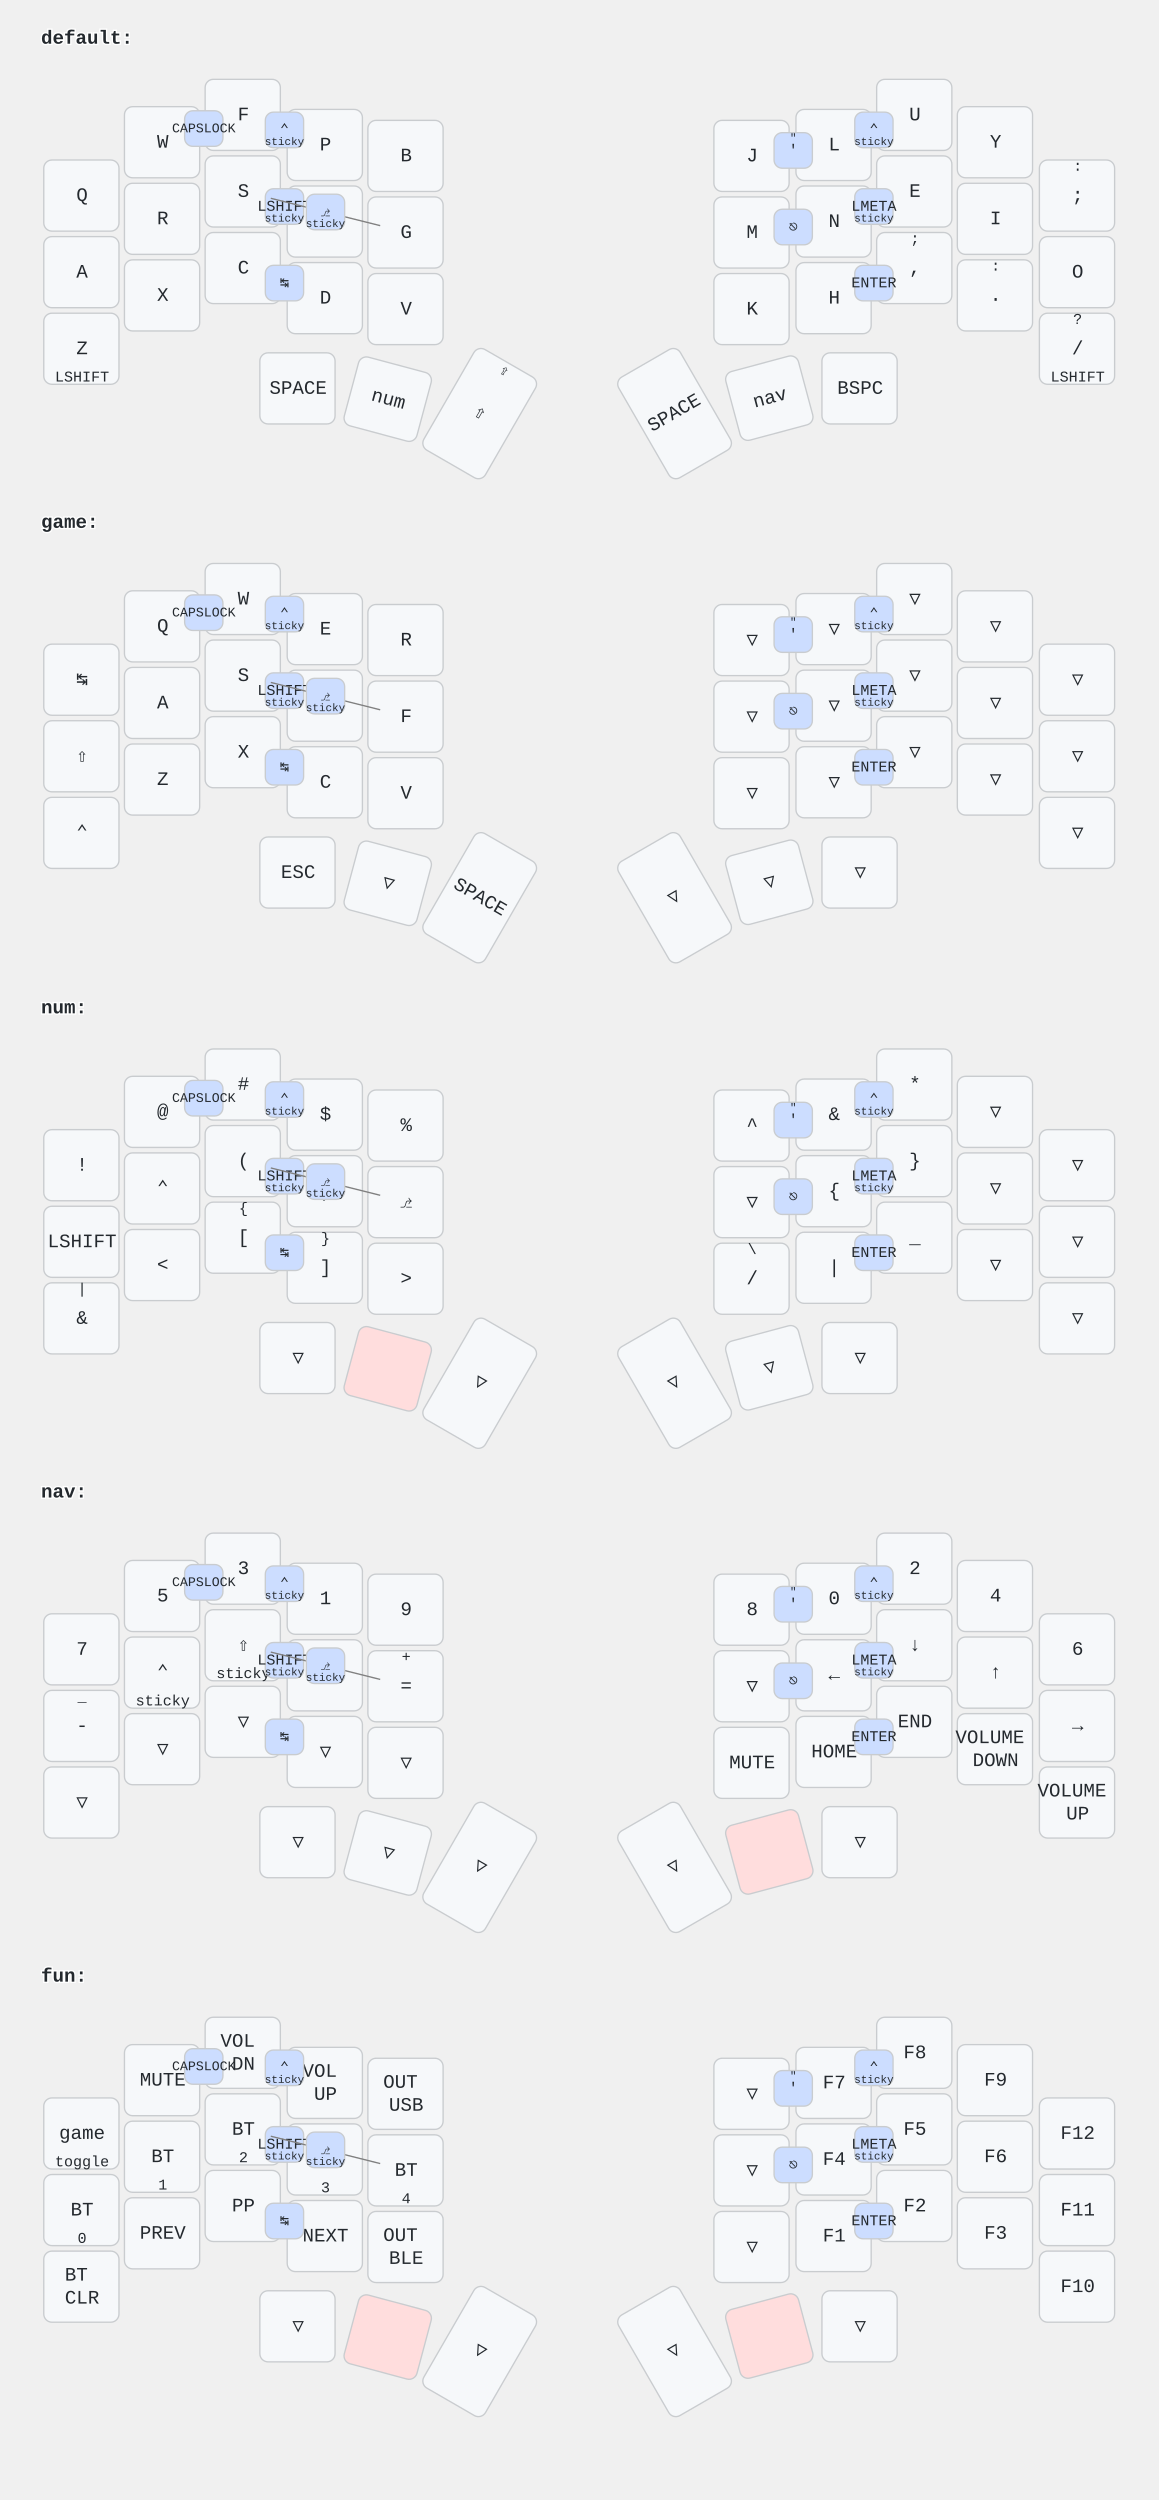
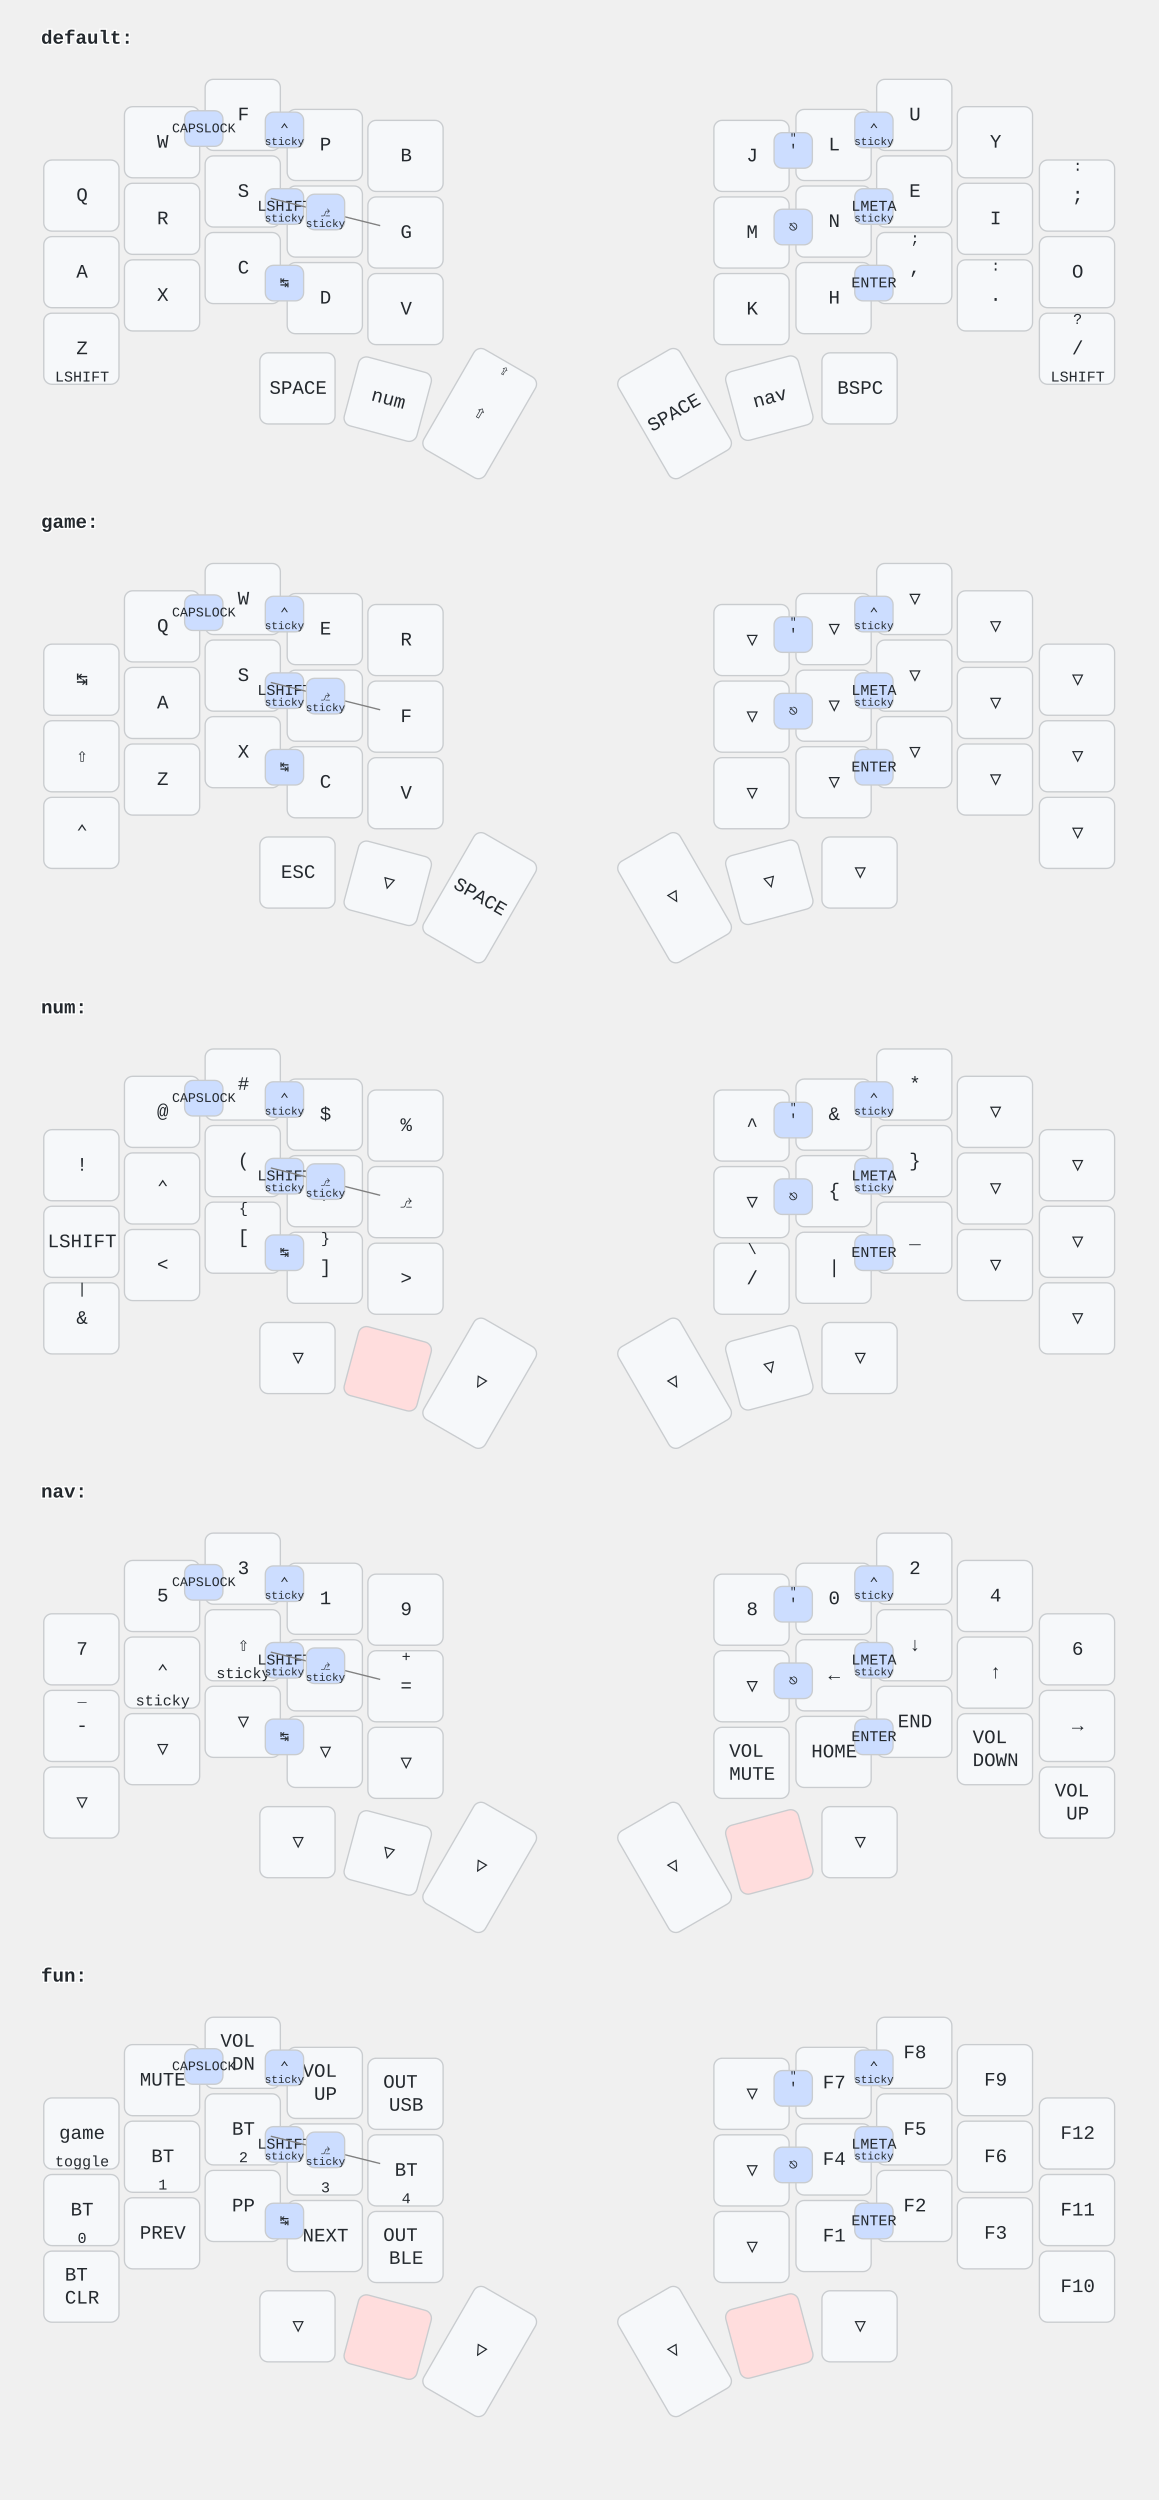
<svg xmlns="http://www.w3.org/2000/svg" width="847" height="1828" viewBox="0 0 847 1828" class="keymap">
  <style>/* font and background color specifications */
svg {
    font-family: SFMono-Regular,Consolas,Liberation Mono,Menlo,monospace;
    font-size: 14px;
    font-kerning: normal;
    text-rendering: optimizeLegibility;
    fill: #24292e;
}

/* default key styling */
rect {
    fill: #f6f8fa;
    stroke: #c9cccf;
    stroke-width: 1;
}

/* color accent for combo boxes */
rect.combo {
    fill: #cdf;
}

/* color accent for held keys */
rect.held, rect.combo.held {
    fill: #fdd;
}

/* color accent for ghost (optional) keys */
rect.ghost, rect.combo.ghost {
    fill: #ddd;
}

text {
    text-anchor: middle;
    dominant-baseline: middle;
}

/* styling for layer labels */
text.label {
    font-weight: bold;
    text-anchor: start;
    stroke: white;
    stroke-width: 2;
    paint-order: stroke;
}

/* styling for combo tap, and key hold/shifted label text */
text.combo, text.hold, text.shifted {
    font-size: 11px;
}

text.hold {
    text-anchor: middle;
    dominant-baseline: auto;
}

text.shifted {
    text-anchor: middle;
    dominant-baseline: hanging;
}

/* styling for hold/shifted label text in combo box */
text.combo.hold, text.combo.shifted {
    font-size: 8px;
}

/* styling for combo dendrons */
path {
    stroke-width: 1;
    stroke: gray;
    fill: none;
}
</style>
  <g transform="translate(30, 0)" class="layer-default">
    <text x="0" y="28" class="label" id="default">default:</text>
    <g transform="translate(0, 56)">
      <g transform="translate(30, 87)" class="key keypos-0">
        <rect rx="6" ry="6" x="-28" y="-26" width="55" height="52" class="key" />
        <text x="0" y="0" class="key tap">Q</text>
      </g>
      <g transform="translate(89, 48)" class="key keypos-1">
        <rect rx="6" ry="6" x="-28" y="-26" width="55" height="52" class="key" />
        <text x="0" y="0" class="key tap">W</text>
      </g>
      <g transform="translate(148, 28)" class="key keypos-2">
        <rect rx="6" ry="6" x="-28" y="-26" width="55" height="52" class="key" />
        <text x="0" y="0" class="key tap">F</text>
      </g>
      <g transform="translate(208, 50)" class="key keypos-3">
        <rect rx="6" ry="6" x="-28" y="-26" width="55" height="52" class="key" />
        <text x="0" y="0" class="key tap">P</text>
      </g>
      <g transform="translate(267, 58)" class="key keypos-4">
        <rect rx="6" ry="6" x="-28" y="-26" width="55" height="52" class="key" />
        <text x="0" y="0" class="key tap">B</text>
      </g>
      <g transform="translate(520, 58)" class="key keypos-5">
        <rect rx="6" ry="6" x="-28" y="-26" width="55" height="52" class="key" />
        <text x="0" y="0" class="key tap">J</text>
      </g>
      <g transform="translate(580, 50)" class="key keypos-6">
        <rect rx="6" ry="6" x="-28" y="-26" width="55" height="52" class="key" />
        <text x="0" y="0" class="key tap">L</text>
      </g>
      <g transform="translate(639, 28)" class="key keypos-7">
        <rect rx="6" ry="6" x="-28" y="-26" width="55" height="52" class="key" />
        <text x="0" y="0" class="key tap">U</text>
      </g>
      <g transform="translate(698, 48)" class="key keypos-8">
        <rect rx="6" ry="6" x="-28" y="-26" width="55" height="52" class="key" />
        <text x="0" y="0" class="key tap">Y</text>
      </g>
      <g transform="translate(758, 87)" class="key keypos-9">
        <rect rx="6" ry="6" x="-28" y="-26" width="55" height="52" class="key" />
        <text x="0" y="0" class="key tap">;</text>
        <text x="0" y="-24" class="key shifted">:</text>
      </g>
      <g transform="translate(30, 143)" class="key keypos-10">
        <rect rx="6" ry="6" x="-28" y="-26" width="55" height="52" class="key" />
        <text x="0" y="0" class="key tap">A</text>
      </g>
      <g transform="translate(89, 104)" class="key keypos-11">
        <rect rx="6" ry="6" x="-28" y="-26" width="55" height="52" class="key" />
        <text x="0" y="0" class="key tap">R</text>
      </g>
      <g transform="translate(148, 84)" class="key keypos-12">
        <rect rx="6" ry="6" x="-28" y="-26" width="55" height="52" class="key" />
        <text x="0" y="0" class="key tap">S</text>
      </g>
      <g transform="translate(208, 106)" class="key keypos-13">
        <rect rx="6" ry="6" x="-28" y="-26" width="55" height="52" class="key" />
        <text x="0" y="0" class="key tap">T</text>
      </g>
      <g transform="translate(267, 114)" class="key keypos-14">
        <rect rx="6" ry="6" x="-28" y="-26" width="55" height="52" class="key" />
        <text x="0" y="0" class="key tap">G</text>
      </g>
      <g transform="translate(520, 114)" class="key keypos-15">
        <rect rx="6" ry="6" x="-28" y="-26" width="55" height="52" class="key" />
        <text x="0" y="0" class="key tap">M</text>
      </g>
      <g transform="translate(580, 106)" class="key keypos-16">
        <rect rx="6" ry="6" x="-28" y="-26" width="55" height="52" class="key" />
        <text x="0" y="0" class="key tap">N</text>
      </g>
      <g transform="translate(639, 84)" class="key keypos-17">
        <rect rx="6" ry="6" x="-28" y="-26" width="55" height="52" class="key" />
        <text x="0" y="0" class="key tap">E</text>
      </g>
      <g transform="translate(698, 104)" class="key keypos-18">
        <rect rx="6" ry="6" x="-28" y="-26" width="55" height="52" class="key" />
        <text x="0" y="0" class="key tap">I</text>
      </g>
      <g transform="translate(758, 143)" class="key keypos-19">
        <rect rx="6" ry="6" x="-28" y="-26" width="55" height="52" class="key" />
        <text x="0" y="0" class="key tap">O</text>
      </g>
      <g transform="translate(30, 199)" class="key keypos-20">
        <rect rx="6" ry="6" x="-28" y="-26" width="55" height="52" class="key" />
        <text x="0" y="0" class="key tap">Z</text>
        <text x="0" y="24" class="key hold">LSHIFT</text>
      </g>
      <g transform="translate(89, 160)" class="key keypos-21">
        <rect rx="6" ry="6" x="-28" y="-26" width="55" height="52" class="key" />
        <text x="0" y="0" class="key tap">X</text>
      </g>
      <g transform="translate(148, 140)" class="key keypos-22">
        <rect rx="6" ry="6" x="-28" y="-26" width="55" height="52" class="key" />
        <text x="0" y="0" class="key tap">C</text>
      </g>
      <g transform="translate(208, 162)" class="key keypos-23">
        <rect rx="6" ry="6" x="-28" y="-26" width="55" height="52" class="key" />
        <text x="0" y="0" class="key tap">D</text>
      </g>
      <g transform="translate(267, 170)" class="key keypos-24">
        <rect rx="6" ry="6" x="-28" y="-26" width="55" height="52" class="key" />
        <text x="0" y="0" class="key tap">V</text>
      </g>
      <g transform="translate(520, 170)" class="key keypos-25">
        <rect rx="6" ry="6" x="-28" y="-26" width="55" height="52" class="key" />
        <text x="0" y="0" class="key tap">K</text>
      </g>
      <g transform="translate(580, 162)" class="key keypos-26">
        <rect rx="6" ry="6" x="-28" y="-26" width="55" height="52" class="key" />
        <text x="0" y="0" class="key tap">H</text>
      </g>
      <g transform="translate(639, 140)" class="key keypos-27">
        <rect rx="6" ry="6" x="-28" y="-26" width="55" height="52" class="key" />
        <text x="0" y="0" class="key tap">,</text>
        <text x="0" y="-24" class="key shifted">;</text>
      </g>
      <g transform="translate(698, 160)" class="key keypos-28">
        <rect rx="6" ry="6" x="-28" y="-26" width="55" height="52" class="key" />
        <text x="0" y="0" class="key tap">.</text>
        <text x="0" y="-24" class="key shifted">:</text>
      </g>
      <g transform="translate(758, 199)" class="key keypos-29">
        <rect rx="6" ry="6" x="-28" y="-26" width="55" height="52" class="key" />
        <text x="0" y="0" class="key tap">/</text>
        <text x="0" y="24" class="key hold">LSHIFT</text>
        <text x="0" y="-24" class="key shifted">?</text>
      </g>
      <g transform="translate(188, 228)" class="key keypos-30">
        <rect rx="6" ry="6" x="-28" y="-26" width="55" height="52" class="key" />
        <text x="0" y="0" class="key tap">SPACE</text>
      </g>
      <g transform="translate(254, 236) rotate(15.0)" class="key keypos-31">
        <rect rx="6" ry="6" x="-28" y="-26" width="55" height="52" class="key" />
        <a href="#num">
          <text x="0" y="0" class="key tap layer-activator">num</text>
        </a>
      </g>
      <g transform="translate(321, 246) rotate(30.0)" class="key keypos-32">
        <rect rx="6" ry="6" x="-26" y="-42" width="52" height="85" class="key" />
        <text x="0" y="0" class="key tap">⇧</text>
        <text x="0" y="-40" class="key shifted">⇪</text>
      </g>
      <g transform="translate(463, 246) rotate(-30.0)" class="key keypos-33">
        <rect rx="6" ry="6" x="-26" y="-42" width="52" height="85" class="key" />
        <text x="0" y="0" class="key tap">SPACE</text>
      </g>
      <g transform="translate(533, 235) rotate(-15.0)" class="key keypos-34">
        <rect rx="6" ry="6" x="-28" y="-26" width="55" height="52" class="key" />
        <a href="#nav">
          <text x="0" y="0" class="key tap layer-activator">nav</text>
        </a>
      </g>
      <g transform="translate(599, 228)" class="key keypos-35">
        <rect rx="6" ry="6" x="-28" y="-26" width="55" height="52" class="key" />
        <text x="0" y="0" class="key tap">BSPC</text>
      </g>
      <g class="combo combopos-0">
        <rect rx="6" ry="6" x="536" y="41" width="28" height="26" class="combo" />
        <text x="550" y="54" class="combo tap">'</text>
        <text x="550" y="43" class="combo shifted">"</text>
      </g>
      <g class="combo combopos-1">
        <rect rx="6" ry="6" x="536" y="97" width="28" height="26" class="combo" />
        <text x="550" y="110" class="combo tap">⎋</text>
      </g>
      <g class="combo combopos-2">
        <rect rx="6" ry="6" x="595" y="82" width="28" height="26" class="combo" />
        <text x="609" y="95" class="combo tap">LMETA</text>
        <text x="609" y="106" class="combo hold">sticky</text>
      </g>
      <g class="combo combopos-3">
        <rect rx="6" ry="6" x="595" y="26" width="28" height="26" class="combo" />
        <text x="609" y="39" class="combo tap">⌃</text>
        <text x="609" y="50" class="combo hold">sticky</text>
      </g>
      <g class="combo combopos-4">
        <rect rx="6" ry="6" x="164" y="26" width="28" height="26" class="combo" />
        <text x="178" y="39" class="combo tap">⌃</text>
        <text x="178" y="50" class="combo hold">sticky</text>
      </g>
      <g class="combo combopos-5">
        <rect rx="6" ry="6" x="164" y="82" width="28" height="26" class="combo" />
        <text x="178" y="95" class="combo tap">LSHIFT</text>
        <text x="178" y="106" class="combo hold">sticky</text>
      </g>
      <g class="combo combopos-6">
        <rect rx="6" ry="6" x="595" y="138" width="28" height="26" class="combo" />
        <text x="609" y="151" class="combo tap">ENTER</text>
      </g>
      <g class="combo combopos-7">
        <rect rx="6" ry="6" x="164" y="138" width="28" height="26" class="combo" />
        <text x="178" y="151" class="combo tap">↹</text>
      </g>
      <g class="combo combopos-8">
        <rect rx="6" ry="6" x="105" y="25" width="28" height="26" class="combo" />
        <text x="119" y="38" class="combo tap">
          <tspan style="font-size: 88%">CAPSLOCK</tspan>
        </text>
      </g>
      <g class="combo combopos-9">
        <path d="M208,99 l-40,-10" class="combo" />
        <path d="M208,99 l40,10" class="combo" />
        <rect rx="6" ry="6" x="194" y="86" width="28" height="26" class="combo" />
        <text x="208" y="99" class="combo tap">⎇</text>
        <text x="208" y="110" class="combo hold">sticky</text>
      </g>
    </g>
  </g>
  <g transform="translate(30, 354)" class="layer-game">
    <text x="0" y="28" class="label" id="game">game:</text>
    <g transform="translate(0, 56)">
      <g transform="translate(30, 87)" class="key keypos-0">
        <rect rx="6" ry="6" x="-28" y="-26" width="55" height="52" class="key" />
        <text x="0" y="0" class="key tap">↹</text>
      </g>
      <g transform="translate(89, 48)" class="key keypos-1">
        <rect rx="6" ry="6" x="-28" y="-26" width="55" height="52" class="key" />
        <text x="0" y="0" class="key tap">Q</text>
      </g>
      <g transform="translate(148, 28)" class="key keypos-2">
        <rect rx="6" ry="6" x="-28" y="-26" width="55" height="52" class="key" />
        <text x="0" y="0" class="key tap">W</text>
      </g>
      <g transform="translate(208, 50)" class="key keypos-3">
        <rect rx="6" ry="6" x="-28" y="-26" width="55" height="52" class="key" />
        <text x="0" y="0" class="key tap">E</text>
      </g>
      <g transform="translate(267, 58)" class="key keypos-4">
        <rect rx="6" ry="6" x="-28" y="-26" width="55" height="52" class="key" />
        <text x="0" y="0" class="key tap">R</text>
      </g>
      <g transform="translate(520, 58)" class="key trans keypos-5">
        <rect rx="6" ry="6" x="-28" y="-26" width="55" height="52" class="key trans" />
        <text x="0" y="0" class="key trans tap">▽</text>
      </g>
      <g transform="translate(580, 50)" class="key trans keypos-6">
        <rect rx="6" ry="6" x="-28" y="-26" width="55" height="52" class="key trans" />
        <text x="0" y="0" class="key trans tap">▽</text>
      </g>
      <g transform="translate(639, 28)" class="key trans keypos-7">
        <rect rx="6" ry="6" x="-28" y="-26" width="55" height="52" class="key trans" />
        <text x="0" y="0" class="key trans tap">▽</text>
      </g>
      <g transform="translate(698, 48)" class="key trans keypos-8">
        <rect rx="6" ry="6" x="-28" y="-26" width="55" height="52" class="key trans" />
        <text x="0" y="0" class="key trans tap">▽</text>
      </g>
      <g transform="translate(758, 87)" class="key trans keypos-9">
        <rect rx="6" ry="6" x="-28" y="-26" width="55" height="52" class="key trans" />
        <text x="0" y="0" class="key trans tap">▽</text>
      </g>
      <g transform="translate(30, 143)" class="key keypos-10">
        <rect rx="6" ry="6" x="-28" y="-26" width="55" height="52" class="key" />
        <text x="0" y="0" class="key tap">⇧</text>
      </g>
      <g transform="translate(89, 104)" class="key keypos-11">
        <rect rx="6" ry="6" x="-28" y="-26" width="55" height="52" class="key" />
        <text x="0" y="0" class="key tap">A</text>
      </g>
      <g transform="translate(148, 84)" class="key keypos-12">
        <rect rx="6" ry="6" x="-28" y="-26" width="55" height="52" class="key" />
        <text x="0" y="0" class="key tap">S</text>
      </g>
      <g transform="translate(208, 106)" class="key keypos-13">
        <rect rx="6" ry="6" x="-28" y="-26" width="55" height="52" class="key" />
        <text x="0" y="0" class="key tap">D</text>
      </g>
      <g transform="translate(267, 114)" class="key keypos-14">
        <rect rx="6" ry="6" x="-28" y="-26" width="55" height="52" class="key" />
        <text x="0" y="0" class="key tap">F</text>
      </g>
      <g transform="translate(520, 114)" class="key trans keypos-15">
        <rect rx="6" ry="6" x="-28" y="-26" width="55" height="52" class="key trans" />
        <text x="0" y="0" class="key trans tap">▽</text>
      </g>
      <g transform="translate(580, 106)" class="key trans keypos-16">
        <rect rx="6" ry="6" x="-28" y="-26" width="55" height="52" class="key trans" />
        <text x="0" y="0" class="key trans tap">▽</text>
      </g>
      <g transform="translate(639, 84)" class="key trans keypos-17">
        <rect rx="6" ry="6" x="-28" y="-26" width="55" height="52" class="key trans" />
        <text x="0" y="0" class="key trans tap">▽</text>
      </g>
      <g transform="translate(698, 104)" class="key trans keypos-18">
        <rect rx="6" ry="6" x="-28" y="-26" width="55" height="52" class="key trans" />
        <text x="0" y="0" class="key trans tap">▽</text>
      </g>
      <g transform="translate(758, 143)" class="key trans keypos-19">
        <rect rx="6" ry="6" x="-28" y="-26" width="55" height="52" class="key trans" />
        <text x="0" y="0" class="key trans tap">▽</text>
      </g>
      <g transform="translate(30, 199)" class="key keypos-20">
        <rect rx="6" ry="6" x="-28" y="-26" width="55" height="52" class="key" />
        <text x="0" y="0" class="key tap">⌃</text>
      </g>
      <g transform="translate(89, 160)" class="key keypos-21">
        <rect rx="6" ry="6" x="-28" y="-26" width="55" height="52" class="key" />
        <text x="0" y="0" class="key tap">Z</text>
      </g>
      <g transform="translate(148, 140)" class="key keypos-22">
        <rect rx="6" ry="6" x="-28" y="-26" width="55" height="52" class="key" />
        <text x="0" y="0" class="key tap">X</text>
      </g>
      <g transform="translate(208, 162)" class="key keypos-23">
        <rect rx="6" ry="6" x="-28" y="-26" width="55" height="52" class="key" />
        <text x="0" y="0" class="key tap">C</text>
      </g>
      <g transform="translate(267, 170)" class="key keypos-24">
        <rect rx="6" ry="6" x="-28" y="-26" width="55" height="52" class="key" />
        <text x="0" y="0" class="key tap">V</text>
      </g>
      <g transform="translate(520, 170)" class="key trans keypos-25">
        <rect rx="6" ry="6" x="-28" y="-26" width="55" height="52" class="key trans" />
        <text x="0" y="0" class="key trans tap">▽</text>
      </g>
      <g transform="translate(580, 162)" class="key trans keypos-26">
        <rect rx="6" ry="6" x="-28" y="-26" width="55" height="52" class="key trans" />
        <text x="0" y="0" class="key trans tap">▽</text>
      </g>
      <g transform="translate(639, 140)" class="key trans keypos-27">
        <rect rx="6" ry="6" x="-28" y="-26" width="55" height="52" class="key trans" />
        <text x="0" y="0" class="key trans tap">▽</text>
      </g>
      <g transform="translate(698, 160)" class="key trans keypos-28">
        <rect rx="6" ry="6" x="-28" y="-26" width="55" height="52" class="key trans" />
        <text x="0" y="0" class="key trans tap">▽</text>
      </g>
      <g transform="translate(758, 199)" class="key trans keypos-29">
        <rect rx="6" ry="6" x="-28" y="-26" width="55" height="52" class="key trans" />
        <text x="0" y="0" class="key trans tap">▽</text>
      </g>
      <g transform="translate(188, 228)" class="key keypos-30">
        <rect rx="6" ry="6" x="-28" y="-26" width="55" height="52" class="key" />
        <text x="0" y="0" class="key tap">ESC</text>
      </g>
      <g transform="translate(254, 236) rotate(15.0)" class="key trans keypos-31">
        <rect rx="6" ry="6" x="-28" y="-26" width="55" height="52" class="key trans" />
        <text x="0" y="0" class="key trans tap">▽</text>
      </g>
      <g transform="translate(321, 246) rotate(30.0)" class="key keypos-32">
        <rect rx="6" ry="6" x="-26" y="-42" width="52" height="85" class="key" />
        <text x="0" y="0" class="key tap">SPACE</text>
      </g>
      <g transform="translate(463, 246) rotate(-30.0)" class="key trans keypos-33">
        <rect rx="6" ry="6" x="-26" y="-42" width="52" height="85" class="key trans" />
        <text x="0" y="0" class="key trans tap">▽</text>
      </g>
      <g transform="translate(533, 235) rotate(-15.0)" class="key trans keypos-34">
        <rect rx="6" ry="6" x="-28" y="-26" width="55" height="52" class="key trans" />
        <text x="0" y="0" class="key trans tap">▽</text>
      </g>
      <g transform="translate(599, 228)" class="key trans keypos-35">
        <rect rx="6" ry="6" x="-28" y="-26" width="55" height="52" class="key trans" />
        <text x="0" y="0" class="key trans tap">▽</text>
      </g>
      <g class="combo combopos-0">
        <rect rx="6" ry="6" x="536" y="41" width="28" height="26" class="combo" />
        <text x="550" y="54" class="combo tap">'</text>
        <text x="550" y="43" class="combo shifted">"</text>
      </g>
      <g class="combo combopos-1">
        <rect rx="6" ry="6" x="536" y="97" width="28" height="26" class="combo" />
        <text x="550" y="110" class="combo tap">⎋</text>
      </g>
      <g class="combo combopos-2">
        <rect rx="6" ry="6" x="595" y="82" width="28" height="26" class="combo" />
        <text x="609" y="95" class="combo tap">LMETA</text>
        <text x="609" y="106" class="combo hold">sticky</text>
      </g>
      <g class="combo combopos-3">
        <rect rx="6" ry="6" x="595" y="26" width="28" height="26" class="combo" />
        <text x="609" y="39" class="combo tap">⌃</text>
        <text x="609" y="50" class="combo hold">sticky</text>
      </g>
      <g class="combo combopos-4">
        <rect rx="6" ry="6" x="164" y="26" width="28" height="26" class="combo" />
        <text x="178" y="39" class="combo tap">⌃</text>
        <text x="178" y="50" class="combo hold">sticky</text>
      </g>
      <g class="combo combopos-5">
        <rect rx="6" ry="6" x="164" y="82" width="28" height="26" class="combo" />
        <text x="178" y="95" class="combo tap">LSHIFT</text>
        <text x="178" y="106" class="combo hold">sticky</text>
      </g>
      <g class="combo combopos-6">
        <rect rx="6" ry="6" x="595" y="138" width="28" height="26" class="combo" />
        <text x="609" y="151" class="combo tap">ENTER</text>
      </g>
      <g class="combo combopos-7">
        <rect rx="6" ry="6" x="164" y="138" width="28" height="26" class="combo" />
        <text x="178" y="151" class="combo tap">↹</text>
      </g>
      <g class="combo combopos-8">
        <rect rx="6" ry="6" x="105" y="25" width="28" height="26" class="combo" />
        <text x="119" y="38" class="combo tap">
          <tspan style="font-size: 88%">CAPSLOCK</tspan>
        </text>
      </g>
      <g class="combo combopos-9">
        <path d="M208,99 l-40,-10" class="combo" />
        <path d="M208,99 l40,10" class="combo" />
        <rect rx="6" ry="6" x="194" y="86" width="28" height="26" class="combo" />
        <text x="208" y="99" class="combo tap">⎇</text>
        <text x="208" y="110" class="combo hold">sticky</text>
      </g>
    </g>
  </g>
  <g transform="translate(30, 709)" class="layer-num">
    <text x="0" y="28" class="label" id="num">num:</text>
    <g transform="translate(0, 56)">
      <g transform="translate(30, 87)" class="key keypos-0">
        <rect rx="6" ry="6" x="-28" y="-26" width="55" height="52" class="key" />
        <text x="0" y="0" class="key tap">!</text>
      </g>
      <g transform="translate(89, 48)" class="key keypos-1">
        <rect rx="6" ry="6" x="-28" y="-26" width="55" height="52" class="key" />
        <text x="0" y="0" class="key tap">@</text>
      </g>
      <g transform="translate(148, 28)" class="key keypos-2">
        <rect rx="6" ry="6" x="-28" y="-26" width="55" height="52" class="key" />
        <text x="0" y="0" class="key tap">#</text>
      </g>
      <g transform="translate(208, 50)" class="key keypos-3">
        <rect rx="6" ry="6" x="-28" y="-26" width="55" height="52" class="key" />
        <text x="0" y="0" class="key tap">$</text>
      </g>
      <g transform="translate(267, 58)" class="key keypos-4">
        <rect rx="6" ry="6" x="-28" y="-26" width="55" height="52" class="key" />
        <text x="0" y="0" class="key tap">%</text>
      </g>
      <g transform="translate(520, 58)" class="key keypos-5">
        <rect rx="6" ry="6" x="-28" y="-26" width="55" height="52" class="key" />
        <text x="0" y="0" class="key tap">^</text>
      </g>
      <g transform="translate(580, 50)" class="key keypos-6">
        <rect rx="6" ry="6" x="-28" y="-26" width="55" height="52" class="key" />
        <text x="0" y="0" class="key tap">&amp;</text>
      </g>
      <g transform="translate(639, 28)" class="key keypos-7">
        <rect rx="6" ry="6" x="-28" y="-26" width="55" height="52" class="key" />
        <text x="0" y="0" class="key tap">*</text>
      </g>
      <g transform="translate(698, 48)" class="key trans keypos-8">
        <rect rx="6" ry="6" x="-28" y="-26" width="55" height="52" class="key trans" />
        <text x="0" y="0" class="key trans tap">▽</text>
      </g>
      <g transform="translate(758, 87)" class="key trans keypos-9">
        <rect rx="6" ry="6" x="-28" y="-26" width="55" height="52" class="key trans" />
        <text x="0" y="0" class="key trans tap">▽</text>
      </g>
      <g transform="translate(30, 143)" class="key keypos-10">
        <rect rx="6" ry="6" x="-28" y="-26" width="55" height="52" class="key" />
        <text x="0" y="0" class="key tap">LSHIFT</text>
      </g>
      <g transform="translate(89, 104)" class="key keypos-11">
        <rect rx="6" ry="6" x="-28" y="-26" width="55" height="52" class="key" />
        <text x="0" y="0" class="key tap">⌃</text>
      </g>
      <g transform="translate(148, 84)" class="key keypos-12">
        <rect rx="6" ry="6" x="-28" y="-26" width="55" height="52" class="key" />
        <text x="0" y="0" class="key tap">(</text>
      </g>
      <g transform="translate(208, 106)" class="key keypos-13">
        <rect rx="6" ry="6" x="-28" y="-26" width="55" height="52" class="key" />
        <text x="0" y="0" class="key tap">)</text>
      </g>
      <g transform="translate(267, 114)" class="key keypos-14">
        <rect rx="6" ry="6" x="-28" y="-26" width="55" height="52" class="key" />
        <text x="0" y="0" class="key tap">⎇</text>
      </g>
      <g transform="translate(520, 114)" class="key trans keypos-15">
        <rect rx="6" ry="6" x="-28" y="-26" width="55" height="52" class="key trans" />
        <text x="0" y="0" class="key trans tap">▽</text>
      </g>
      <g transform="translate(580, 106)" class="key keypos-16">
        <rect rx="6" ry="6" x="-28" y="-26" width="55" height="52" class="key" />
        <text x="0" y="0" class="key tap">{</text>
      </g>
      <g transform="translate(639, 84)" class="key keypos-17">
        <rect rx="6" ry="6" x="-28" y="-26" width="55" height="52" class="key" />
        <text x="0" y="0" class="key tap">}</text>
      </g>
      <g transform="translate(698, 104)" class="key trans keypos-18">
        <rect rx="6" ry="6" x="-28" y="-26" width="55" height="52" class="key trans" />
        <text x="0" y="0" class="key trans tap">▽</text>
      </g>
      <g transform="translate(758, 143)" class="key trans keypos-19">
        <rect rx="6" ry="6" x="-28" y="-26" width="55" height="52" class="key trans" />
        <text x="0" y="0" class="key trans tap">▽</text>
      </g>
      <g transform="translate(30, 199)" class="key keypos-20">
        <rect rx="6" ry="6" x="-28" y="-26" width="55" height="52" class="key" />
        <text x="0" y="0" class="key tap">&amp;</text>
        <text x="0" y="-24" class="key shifted">|</text>
      </g>
      <g transform="translate(89, 160)" class="key keypos-21">
        <rect rx="6" ry="6" x="-28" y="-26" width="55" height="52" class="key" />
        <text x="0" y="0" class="key tap">&lt;</text>
      </g>
      <g transform="translate(148, 140)" class="key keypos-22">
        <rect rx="6" ry="6" x="-28" y="-26" width="55" height="52" class="key" />
        <text x="0" y="0" class="key tap">[</text>
        <text x="0" y="-24" class="key shifted">{</text>
      </g>
      <g transform="translate(208, 162)" class="key keypos-23">
        <rect rx="6" ry="6" x="-28" y="-26" width="55" height="52" class="key" />
        <text x="0" y="0" class="key tap">]</text>
        <text x="0" y="-24" class="key shifted">}</text>
      </g>
      <g transform="translate(267, 170)" class="key keypos-24">
        <rect rx="6" ry="6" x="-28" y="-26" width="55" height="52" class="key" />
        <text x="0" y="0" class="key tap">&gt;</text>
      </g>
      <g transform="translate(520, 170)" class="key keypos-25">
        <rect rx="6" ry="6" x="-28" y="-26" width="55" height="52" class="key" />
        <text x="0" y="0" class="key tap">/</text>
        <text x="0" y="-24" class="key shifted">\</text>
      </g>
      <g transform="translate(580, 162)" class="key keypos-26">
        <rect rx="6" ry="6" x="-28" y="-26" width="55" height="52" class="key" />
        <text x="0" y="0" class="key tap">|</text>
      </g>
      <g transform="translate(639, 140)" class="key keypos-27">
        <rect rx="6" ry="6" x="-28" y="-26" width="55" height="52" class="key" />
        <text x="0" y="0" class="key tap">_</text>
      </g>
      <g transform="translate(698, 160)" class="key trans keypos-28">
        <rect rx="6" ry="6" x="-28" y="-26" width="55" height="52" class="key trans" />
        <text x="0" y="0" class="key trans tap">▽</text>
      </g>
      <g transform="translate(758, 199)" class="key trans keypos-29">
        <rect rx="6" ry="6" x="-28" y="-26" width="55" height="52" class="key trans" />
        <text x="0" y="0" class="key trans tap">▽</text>
      </g>
      <g transform="translate(188, 228)" class="key trans keypos-30">
        <rect rx="6" ry="6" x="-28" y="-26" width="55" height="52" class="key trans" />
        <text x="0" y="0" class="key trans tap">▽</text>
      </g>
      <g transform="translate(254, 236) rotate(15.0)" class="key held keypos-31">
        <rect rx="6" ry="6" x="-28" y="-26" width="55" height="52" class="key held" />
      </g>
      <g transform="translate(321, 246) rotate(30.0)" class="key trans keypos-32">
        <rect rx="6" ry="6" x="-26" y="-42" width="52" height="85" class="key trans" />
        <text x="0" y="0" class="key trans tap">▽</text>
      </g>
      <g transform="translate(463, 246) rotate(-30.0)" class="key trans keypos-33">
        <rect rx="6" ry="6" x="-26" y="-42" width="52" height="85" class="key trans" />
        <text x="0" y="0" class="key trans tap">▽</text>
      </g>
      <g transform="translate(533, 235) rotate(-15.0)" class="key trans keypos-34">
        <rect rx="6" ry="6" x="-28" y="-26" width="55" height="52" class="key trans" />
        <text x="0" y="0" class="key trans tap">▽</text>
      </g>
      <g transform="translate(599, 228)" class="key trans keypos-35">
        <rect rx="6" ry="6" x="-28" y="-26" width="55" height="52" class="key trans" />
        <text x="0" y="0" class="key trans tap">▽</text>
      </g>
      <g class="combo combopos-0">
        <rect rx="6" ry="6" x="536" y="41" width="28" height="26" class="combo" />
        <text x="550" y="54" class="combo tap">'</text>
        <text x="550" y="43" class="combo shifted">"</text>
      </g>
      <g class="combo combopos-1">
        <rect rx="6" ry="6" x="536" y="97" width="28" height="26" class="combo" />
        <text x="550" y="110" class="combo tap">⎋</text>
      </g>
      <g class="combo combopos-2">
        <rect rx="6" ry="6" x="595" y="82" width="28" height="26" class="combo" />
        <text x="609" y="95" class="combo tap">LMETA</text>
        <text x="609" y="106" class="combo hold">sticky</text>
      </g>
      <g class="combo combopos-3">
        <rect rx="6" ry="6" x="595" y="26" width="28" height="26" class="combo" />
        <text x="609" y="39" class="combo tap">⌃</text>
        <text x="609" y="50" class="combo hold">sticky</text>
      </g>
      <g class="combo combopos-4">
        <rect rx="6" ry="6" x="164" y="26" width="28" height="26" class="combo" />
        <text x="178" y="39" class="combo tap">⌃</text>
        <text x="178" y="50" class="combo hold">sticky</text>
      </g>
      <g class="combo combopos-5">
        <rect rx="6" ry="6" x="164" y="82" width="28" height="26" class="combo" />
        <text x="178" y="95" class="combo tap">LSHIFT</text>
        <text x="178" y="106" class="combo hold">sticky</text>
      </g>
      <g class="combo combopos-6">
        <rect rx="6" ry="6" x="595" y="138" width="28" height="26" class="combo" />
        <text x="609" y="151" class="combo tap">ENTER</text>
      </g>
      <g class="combo combopos-7">
        <rect rx="6" ry="6" x="164" y="138" width="28" height="26" class="combo" />
        <text x="178" y="151" class="combo tap">↹</text>
      </g>
      <g class="combo combopos-8">
        <rect rx="6" ry="6" x="105" y="25" width="28" height="26" class="combo" />
        <text x="119" y="38" class="combo tap">
          <tspan style="font-size: 88%">CAPSLOCK</tspan>
        </text>
      </g>
      <g class="combo combopos-9">
        <path d="M208,99 l-40,-10" class="combo" />
        <path d="M208,99 l40,10" class="combo" />
        <rect rx="6" ry="6" x="194" y="86" width="28" height="26" class="combo" />
        <text x="208" y="99" class="combo tap">⎇</text>
        <text x="208" y="110" class="combo hold">sticky</text>
      </g>
    </g>
  </g>
  <g transform="translate(30, 1063)" class="layer-nav">
    <text x="0" y="28" class="label" id="nav">nav:</text>
    <g transform="translate(0, 56)">
      <g transform="translate(30, 87)" class="key keypos-0">
        <rect rx="6" ry="6" x="-28" y="-26" width="55" height="52" class="key" />
        <text x="0" y="0" class="key tap">7</text>
      </g>
      <g transform="translate(89, 48)" class="key keypos-1">
        <rect rx="6" ry="6" x="-28" y="-26" width="55" height="52" class="key" />
        <text x="0" y="0" class="key tap">5</text>
      </g>
      <g transform="translate(148, 28)" class="key keypos-2">
        <rect rx="6" ry="6" x="-28" y="-26" width="55" height="52" class="key" />
        <text x="0" y="0" class="key tap">3</text>
      </g>
      <g transform="translate(208, 50)" class="key keypos-3">
        <rect rx="6" ry="6" x="-28" y="-26" width="55" height="52" class="key" />
        <text x="0" y="0" class="key tap">1</text>
      </g>
      <g transform="translate(267, 58)" class="key keypos-4">
        <rect rx="6" ry="6" x="-28" y="-26" width="55" height="52" class="key" />
        <text x="0" y="0" class="key tap">9</text>
      </g>
      <g transform="translate(520, 58)" class="key keypos-5">
        <rect rx="6" ry="6" x="-28" y="-26" width="55" height="52" class="key" />
        <text x="0" y="0" class="key tap">8</text>
      </g>
      <g transform="translate(580, 50)" class="key keypos-6">
        <rect rx="6" ry="6" x="-28" y="-26" width="55" height="52" class="key" />
        <text x="0" y="0" class="key tap">0</text>
      </g>
      <g transform="translate(639, 28)" class="key keypos-7">
        <rect rx="6" ry="6" x="-28" y="-26" width="55" height="52" class="key" />
        <text x="0" y="0" class="key tap">2</text>
      </g>
      <g transform="translate(698, 48)" class="key keypos-8">
        <rect rx="6" ry="6" x="-28" y="-26" width="55" height="52" class="key" />
        <text x="0" y="0" class="key tap">4</text>
      </g>
      <g transform="translate(758, 87)" class="key keypos-9">
        <rect rx="6" ry="6" x="-28" y="-26" width="55" height="52" class="key" />
        <text x="0" y="0" class="key tap">6</text>
      </g>
      <g transform="translate(30, 143)" class="key keypos-10">
        <rect rx="6" ry="6" x="-28" y="-26" width="55" height="52" class="key" />
        <text x="0" y="0" class="key tap">-</text>
        <text x="0" y="-24" class="key shifted">_</text>
      </g>
      <g transform="translate(89, 104)" class="key keypos-11">
        <rect rx="6" ry="6" x="-28" y="-26" width="55" height="52" class="key" />
        <text x="0" y="0" class="key tap">⌃</text>
        <text x="0" y="24" class="key hold">sticky</text>
      </g>
      <g transform="translate(148, 84)" class="key keypos-12">
        <rect rx="6" ry="6" x="-28" y="-26" width="55" height="52" class="key" />
        <text x="0" y="0" class="key tap">⇧</text>
        <text x="0" y="24" class="key hold">sticky</text>
      </g>
      <g transform="translate(208, 106)" class="key keypos-13">
        <rect rx="6" ry="6" x="-28" y="-26" width="55" height="52" class="key" />
        <text x="0" y="0" class="key tap">+</text>
      </g>
      <g transform="translate(267, 114)" class="key keypos-14">
        <rect rx="6" ry="6" x="-28" y="-26" width="55" height="52" class="key" />
        <text x="0" y="0" class="key tap">=</text>
        <text x="0" y="-24" class="key shifted">+</text>
      </g>
      <g transform="translate(520, 114)" class="key trans keypos-15">
        <rect rx="6" ry="6" x="-28" y="-26" width="55" height="52" class="key trans" />
        <text x="0" y="0" class="key trans tap">▽</text>
      </g>
      <g transform="translate(580, 106)" class="key keypos-16">
        <rect rx="6" ry="6" x="-28" y="-26" width="55" height="52" class="key" />
        <text x="0" y="0" class="key tap">←</text>
      </g>
      <g transform="translate(639, 84)" class="key keypos-17">
        <rect rx="6" ry="6" x="-28" y="-26" width="55" height="52" class="key" />
        <text x="0" y="0" class="key tap">↓</text>
      </g>
      <g transform="translate(698, 104)" class="key keypos-18">
        <rect rx="6" ry="6" x="-28" y="-26" width="55" height="52" class="key" />
        <text x="0" y="0" class="key tap">↑</text>
      </g>
      <g transform="translate(758, 143)" class="key keypos-19">
        <rect rx="6" ry="6" x="-28" y="-26" width="55" height="52" class="key" />
        <text x="0" y="0" class="key tap">→</text>
      </g>
      <g transform="translate(30, 199)" class="key trans keypos-20">
        <rect rx="6" ry="6" x="-28" y="-26" width="55" height="52" class="key trans" />
        <text x="0" y="0" class="key trans tap">▽</text>
      </g>
      <g transform="translate(89, 160)" class="key trans keypos-21">
        <rect rx="6" ry="6" x="-28" y="-26" width="55" height="52" class="key trans" />
        <text x="0" y="0" class="key trans tap">▽</text>
      </g>
      <g transform="translate(148, 140)" class="key trans keypos-22">
        <rect rx="6" ry="6" x="-28" y="-26" width="55" height="52" class="key trans" />
        <text x="0" y="0" class="key trans tap">▽</text>
      </g>
      <g transform="translate(208, 162)" class="key trans keypos-23">
        <rect rx="6" ry="6" x="-28" y="-26" width="55" height="52" class="key trans" />
        <text x="0" y="0" class="key trans tap">▽</text>
      </g>
      <g transform="translate(267, 170)" class="key trans keypos-24">
        <rect rx="6" ry="6" x="-28" y="-26" width="55" height="52" class="key trans" />
        <text x="0" y="0" class="key trans tap">▽</text>
      </g>
      <g transform="translate(520, 170)" class="key keypos-25">
        <rect rx="6" ry="6" x="-28" y="-26" width="55" height="52" class="key" />
-         <text x="0" y="0" class="key tap">MUTE</text>
+         <text x="0" y="0" class="key tap">
+           <tspan x="0" dy="-0.6em">VOL</tspan>
+           <tspan x="0" dy="1.2em">MUTE</tspan>
+         </text>
      </g>
      <g transform="translate(580, 162)" class="key keypos-26">
        <rect rx="6" ry="6" x="-28" y="-26" width="55" height="52" class="key" />
        <text x="0" y="0" class="key tap">HOME</text>
      </g>
      <g transform="translate(639, 140)" class="key keypos-27">
        <rect rx="6" ry="6" x="-28" y="-26" width="55" height="52" class="key" />
        <text x="0" y="0" class="key tap">END</text>
      </g>
      <g transform="translate(698, 160)" class="key keypos-28">
        <rect rx="6" ry="6" x="-28" y="-26" width="55" height="52" class="key" />
        <text x="0" y="0" class="key tap">
-           <tspan x="0" dy="-0.6em">VOLUME</tspan>
+           <tspan x="0" dy="-0.6em">VOL</tspan>
          <tspan x="0" dy="1.2em">DOWN</tspan>
        </text>
      </g>
      <g transform="translate(758, 199)" class="key keypos-29">
        <rect rx="6" ry="6" x="-28" y="-26" width="55" height="52" class="key" />
        <text x="0" y="0" class="key tap">
-           <tspan x="0" dy="-0.6em">VOLUME</tspan>
+           <tspan x="0" dy="-0.6em">VOL</tspan>
          <tspan x="0" dy="1.2em">UP</tspan>
        </text>
      </g>
      <g transform="translate(188, 228)" class="key trans keypos-30">
        <rect rx="6" ry="6" x="-28" y="-26" width="55" height="52" class="key trans" />
        <text x="0" y="0" class="key trans tap">▽</text>
      </g>
      <g transform="translate(254, 236) rotate(15.0)" class="key trans keypos-31">
        <rect rx="6" ry="6" x="-28" y="-26" width="55" height="52" class="key trans" />
        <text x="0" y="0" class="key trans tap">▽</text>
      </g>
      <g transform="translate(321, 246) rotate(30.0)" class="key trans keypos-32">
        <rect rx="6" ry="6" x="-26" y="-42" width="52" height="85" class="key trans" />
        <text x="0" y="0" class="key trans tap">▽</text>
      </g>
      <g transform="translate(463, 246) rotate(-30.0)" class="key trans keypos-33">
        <rect rx="6" ry="6" x="-26" y="-42" width="52" height="85" class="key trans" />
        <text x="0" y="0" class="key trans tap">▽</text>
      </g>
      <g transform="translate(533, 235) rotate(-15.0)" class="key held keypos-34">
        <rect rx="6" ry="6" x="-28" y="-26" width="55" height="52" class="key held" />
      </g>
      <g transform="translate(599, 228)" class="key trans keypos-35">
        <rect rx="6" ry="6" x="-28" y="-26" width="55" height="52" class="key trans" />
        <text x="0" y="0" class="key trans tap">▽</text>
      </g>
      <g class="combo combopos-0">
        <rect rx="6" ry="6" x="536" y="41" width="28" height="26" class="combo" />
        <text x="550" y="54" class="combo tap">'</text>
        <text x="550" y="43" class="combo shifted">"</text>
      </g>
      <g class="combo combopos-1">
        <rect rx="6" ry="6" x="536" y="97" width="28" height="26" class="combo" />
        <text x="550" y="110" class="combo tap">⎋</text>
      </g>
      <g class="combo combopos-2">
        <rect rx="6" ry="6" x="595" y="82" width="28" height="26" class="combo" />
        <text x="609" y="95" class="combo tap">LMETA</text>
        <text x="609" y="106" class="combo hold">sticky</text>
      </g>
      <g class="combo combopos-3">
        <rect rx="6" ry="6" x="595" y="26" width="28" height="26" class="combo" />
        <text x="609" y="39" class="combo tap">⌃</text>
        <text x="609" y="50" class="combo hold">sticky</text>
      </g>
      <g class="combo combopos-4">
        <rect rx="6" ry="6" x="164" y="26" width="28" height="26" class="combo" />
        <text x="178" y="39" class="combo tap">⌃</text>
        <text x="178" y="50" class="combo hold">sticky</text>
      </g>
      <g class="combo combopos-5">
        <rect rx="6" ry="6" x="164" y="82" width="28" height="26" class="combo" />
        <text x="178" y="95" class="combo tap">LSHIFT</text>
        <text x="178" y="106" class="combo hold">sticky</text>
      </g>
      <g class="combo combopos-6">
        <rect rx="6" ry="6" x="595" y="138" width="28" height="26" class="combo" />
        <text x="609" y="151" class="combo tap">ENTER</text>
      </g>
      <g class="combo combopos-7">
        <rect rx="6" ry="6" x="164" y="138" width="28" height="26" class="combo" />
        <text x="178" y="151" class="combo tap">↹</text>
      </g>
      <g class="combo combopos-8">
        <rect rx="6" ry="6" x="105" y="25" width="28" height="26" class="combo" />
        <text x="119" y="38" class="combo tap">
          <tspan style="font-size: 88%">CAPSLOCK</tspan>
        </text>
      </g>
      <g class="combo combopos-9">
        <path d="M208,99 l-40,-10" class="combo" />
        <path d="M208,99 l40,10" class="combo" />
        <rect rx="6" ry="6" x="194" y="86" width="28" height="26" class="combo" />
        <text x="208" y="99" class="combo tap">⎇</text>
        <text x="208" y="110" class="combo hold">sticky</text>
      </g>
    </g>
  </g>
  <g transform="translate(30, 1417)" class="layer-fun">
    <text x="0" y="28" class="label" id="fun">fun:</text>
    <g transform="translate(0, 56)">
      <g transform="translate(30, 87)" class="key keypos-0">
        <rect rx="6" ry="6" x="-28" y="-26" width="55" height="52" class="key" />
        <a href="#game">
          <text x="0" y="0" class="key tap layer-activator">game</text>
        </a>
        <text x="0" y="24" class="key hold">toggle</text>
      </g>
      <g transform="translate(89, 48)" class="key keypos-1">
        <rect rx="6" ry="6" x="-28" y="-26" width="55" height="52" class="key" />
        <text x="0" y="0" class="key tap">MUTE</text>
      </g>
      <g transform="translate(148, 28)" class="key keypos-2">
        <rect rx="6" ry="6" x="-28" y="-26" width="55" height="52" class="key" />
        <text x="0" y="0" class="key tap">
          <tspan x="0" dy="-0.6em">VOL</tspan>
          <tspan x="0" dy="1.2em">DN</tspan>
        </text>
      </g>
      <g transform="translate(208, 50)" class="key keypos-3">
        <rect rx="6" ry="6" x="-28" y="-26" width="55" height="52" class="key" />
        <text x="0" y="0" class="key tap">
          <tspan x="0" dy="-0.6em">VOL</tspan>
          <tspan x="0" dy="1.2em">UP</tspan>
        </text>
      </g>
      <g transform="translate(267, 58)" class="key keypos-4">
        <rect rx="6" ry="6" x="-28" y="-26" width="55" height="52" class="key" />
        <text x="0" y="0" class="key tap">
          <tspan x="0" dy="-0.6em">OUT</tspan>
          <tspan x="0" dy="1.2em">USB</tspan>
        </text>
      </g>
      <g transform="translate(520, 58)" class="key trans keypos-5">
        <rect rx="6" ry="6" x="-28" y="-26" width="55" height="52" class="key trans" />
        <text x="0" y="0" class="key trans tap">▽</text>
      </g>
      <g transform="translate(580, 50)" class="key keypos-6">
        <rect rx="6" ry="6" x="-28" y="-26" width="55" height="52" class="key" />
        <text x="0" y="0" class="key tap">F7</text>
      </g>
      <g transform="translate(639, 28)" class="key keypos-7">
        <rect rx="6" ry="6" x="-28" y="-26" width="55" height="52" class="key" />
        <text x="0" y="0" class="key tap">F8</text>
      </g>
      <g transform="translate(698, 48)" class="key keypos-8">
        <rect rx="6" ry="6" x="-28" y="-26" width="55" height="52" class="key" />
        <text x="0" y="0" class="key tap">F9</text>
      </g>
      <g transform="translate(758, 87)" class="key keypos-9">
        <rect rx="6" ry="6" x="-28" y="-26" width="55" height="52" class="key" />
        <text x="0" y="0" class="key tap">F12</text>
      </g>
      <g transform="translate(30, 143)" class="key keypos-10">
        <rect rx="6" ry="6" x="-28" y="-26" width="55" height="52" class="key" />
        <text x="0" y="0" class="key tap">BT</text>
        <text x="0" y="24" class="key hold">0</text>
      </g>
      <g transform="translate(89, 104)" class="key keypos-11">
        <rect rx="6" ry="6" x="-28" y="-26" width="55" height="52" class="key" />
        <text x="0" y="0" class="key tap">BT</text>
        <text x="0" y="24" class="key hold">1</text>
      </g>
      <g transform="translate(148, 84)" class="key keypos-12">
        <rect rx="6" ry="6" x="-28" y="-26" width="55" height="52" class="key" />
        <text x="0" y="0" class="key tap">BT</text>
        <text x="0" y="24" class="key hold">2</text>
      </g>
      <g transform="translate(208, 106)" class="key keypos-13">
        <rect rx="6" ry="6" x="-28" y="-26" width="55" height="52" class="key" />
        <text x="0" y="0" class="key tap">BT</text>
        <text x="0" y="24" class="key hold">3</text>
      </g>
      <g transform="translate(267, 114)" class="key keypos-14">
        <rect rx="6" ry="6" x="-28" y="-26" width="55" height="52" class="key" />
        <text x="0" y="0" class="key tap">BT</text>
        <text x="0" y="24" class="key hold">4</text>
      </g>
      <g transform="translate(520, 114)" class="key trans keypos-15">
        <rect rx="6" ry="6" x="-28" y="-26" width="55" height="52" class="key trans" />
        <text x="0" y="0" class="key trans tap">▽</text>
      </g>
      <g transform="translate(580, 106)" class="key keypos-16">
        <rect rx="6" ry="6" x="-28" y="-26" width="55" height="52" class="key" />
        <text x="0" y="0" class="key tap">F4</text>
      </g>
      <g transform="translate(639, 84)" class="key keypos-17">
        <rect rx="6" ry="6" x="-28" y="-26" width="55" height="52" class="key" />
        <text x="0" y="0" class="key tap">F5</text>
      </g>
      <g transform="translate(698, 104)" class="key keypos-18">
        <rect rx="6" ry="6" x="-28" y="-26" width="55" height="52" class="key" />
        <text x="0" y="0" class="key tap">F6</text>
      </g>
      <g transform="translate(758, 143)" class="key keypos-19">
        <rect rx="6" ry="6" x="-28" y="-26" width="55" height="52" class="key" />
        <text x="0" y="0" class="key tap">F11</text>
      </g>
      <g transform="translate(30, 199)" class="key keypos-20">
        <rect rx="6" ry="6" x="-28" y="-26" width="55" height="52" class="key" />
        <text x="0" y="0" class="key tap">
          <tspan x="0" dy="-0.6em">BT</tspan>
          <tspan x="0" dy="1.2em">CLR</tspan>
        </text>
      </g>
      <g transform="translate(89, 160)" class="key keypos-21">
        <rect rx="6" ry="6" x="-28" y="-26" width="55" height="52" class="key" />
        <text x="0" y="0" class="key tap">PREV</text>
      </g>
      <g transform="translate(148, 140)" class="key keypos-22">
        <rect rx="6" ry="6" x="-28" y="-26" width="55" height="52" class="key" />
        <text x="0" y="0" class="key tap">PP</text>
      </g>
      <g transform="translate(208, 162)" class="key keypos-23">
        <rect rx="6" ry="6" x="-28" y="-26" width="55" height="52" class="key" />
        <text x="0" y="0" class="key tap">NEXT</text>
      </g>
      <g transform="translate(267, 170)" class="key keypos-24">
        <rect rx="6" ry="6" x="-28" y="-26" width="55" height="52" class="key" />
        <text x="0" y="0" class="key tap">
          <tspan x="0" dy="-0.6em">OUT</tspan>
          <tspan x="0" dy="1.2em">BLE</tspan>
        </text>
      </g>
      <g transform="translate(520, 170)" class="key trans keypos-25">
        <rect rx="6" ry="6" x="-28" y="-26" width="55" height="52" class="key trans" />
        <text x="0" y="0" class="key trans tap">▽</text>
      </g>
      <g transform="translate(580, 162)" class="key keypos-26">
        <rect rx="6" ry="6" x="-28" y="-26" width="55" height="52" class="key" />
        <text x="0" y="0" class="key tap">F1</text>
      </g>
      <g transform="translate(639, 140)" class="key keypos-27">
        <rect rx="6" ry="6" x="-28" y="-26" width="55" height="52" class="key" />
        <text x="0" y="0" class="key tap">F2</text>
      </g>
      <g transform="translate(698, 160)" class="key keypos-28">
        <rect rx="6" ry="6" x="-28" y="-26" width="55" height="52" class="key" />
        <text x="0" y="0" class="key tap">F3</text>
      </g>
      <g transform="translate(758, 199)" class="key keypos-29">
        <rect rx="6" ry="6" x="-28" y="-26" width="55" height="52" class="key" />
        <text x="0" y="0" class="key tap">F10</text>
      </g>
      <g transform="translate(188, 228)" class="key trans keypos-30">
        <rect rx="6" ry="6" x="-28" y="-26" width="55" height="52" class="key trans" />
        <text x="0" y="0" class="key trans tap">▽</text>
      </g>
      <g transform="translate(254, 236) rotate(15.0)" class="key held keypos-31">
        <rect rx="6" ry="6" x="-28" y="-26" width="55" height="52" class="key held" />
      </g>
      <g transform="translate(321, 246) rotate(30.0)" class="key trans keypos-32">
        <rect rx="6" ry="6" x="-26" y="-42" width="52" height="85" class="key trans" />
        <text x="0" y="0" class="key trans tap">▽</text>
      </g>
      <g transform="translate(463, 246) rotate(-30.0)" class="key trans keypos-33">
        <rect rx="6" ry="6" x="-26" y="-42" width="52" height="85" class="key trans" />
        <text x="0" y="0" class="key trans tap">▽</text>
      </g>
      <g transform="translate(533, 235) rotate(-15.0)" class="key held keypos-34">
        <rect rx="6" ry="6" x="-28" y="-26" width="55" height="52" class="key held" />
      </g>
      <g transform="translate(599, 228)" class="key trans keypos-35">
        <rect rx="6" ry="6" x="-28" y="-26" width="55" height="52" class="key trans" />
        <text x="0" y="0" class="key trans tap">▽</text>
      </g>
      <g class="combo combopos-0">
        <rect rx="6" ry="6" x="536" y="41" width="28" height="26" class="combo" />
        <text x="550" y="54" class="combo tap">'</text>
        <text x="550" y="43" class="combo shifted">"</text>
      </g>
      <g class="combo combopos-1">
        <rect rx="6" ry="6" x="536" y="97" width="28" height="26" class="combo" />
        <text x="550" y="110" class="combo tap">⎋</text>
      </g>
      <g class="combo combopos-2">
        <rect rx="6" ry="6" x="595" y="82" width="28" height="26" class="combo" />
        <text x="609" y="95" class="combo tap">LMETA</text>
        <text x="609" y="106" class="combo hold">sticky</text>
      </g>
      <g class="combo combopos-3">
        <rect rx="6" ry="6" x="595" y="26" width="28" height="26" class="combo" />
        <text x="609" y="39" class="combo tap">⌃</text>
        <text x="609" y="50" class="combo hold">sticky</text>
      </g>
      <g class="combo combopos-4">
        <rect rx="6" ry="6" x="164" y="26" width="28" height="26" class="combo" />
        <text x="178" y="39" class="combo tap">⌃</text>
        <text x="178" y="50" class="combo hold">sticky</text>
      </g>
      <g class="combo combopos-5">
        <rect rx="6" ry="6" x="164" y="82" width="28" height="26" class="combo" />
        <text x="178" y="95" class="combo tap">LSHIFT</text>
        <text x="178" y="106" class="combo hold">sticky</text>
      </g>
      <g class="combo combopos-6">
        <rect rx="6" ry="6" x="595" y="138" width="28" height="26" class="combo" />
        <text x="609" y="151" class="combo tap">ENTER</text>
      </g>
      <g class="combo combopos-7">
        <rect rx="6" ry="6" x="164" y="138" width="28" height="26" class="combo" />
        <text x="178" y="151" class="combo tap">↹</text>
      </g>
      <g class="combo combopos-8">
        <rect rx="6" ry="6" x="105" y="25" width="28" height="26" class="combo" />
        <text x="119" y="38" class="combo tap">
          <tspan style="font-size: 88%">CAPSLOCK</tspan>
        </text>
      </g>
      <g class="combo combopos-9">
        <path d="M208,99 l-40,-10" class="combo" />
        <path d="M208,99 l40,10" class="combo" />
        <rect rx="6" ry="6" x="194" y="86" width="28" height="26" class="combo" />
        <text x="208" y="99" class="combo tap">⎇</text>
        <text x="208" y="110" class="combo hold">sticky</text>
      </g>
    </g>
  </g>
</svg>
